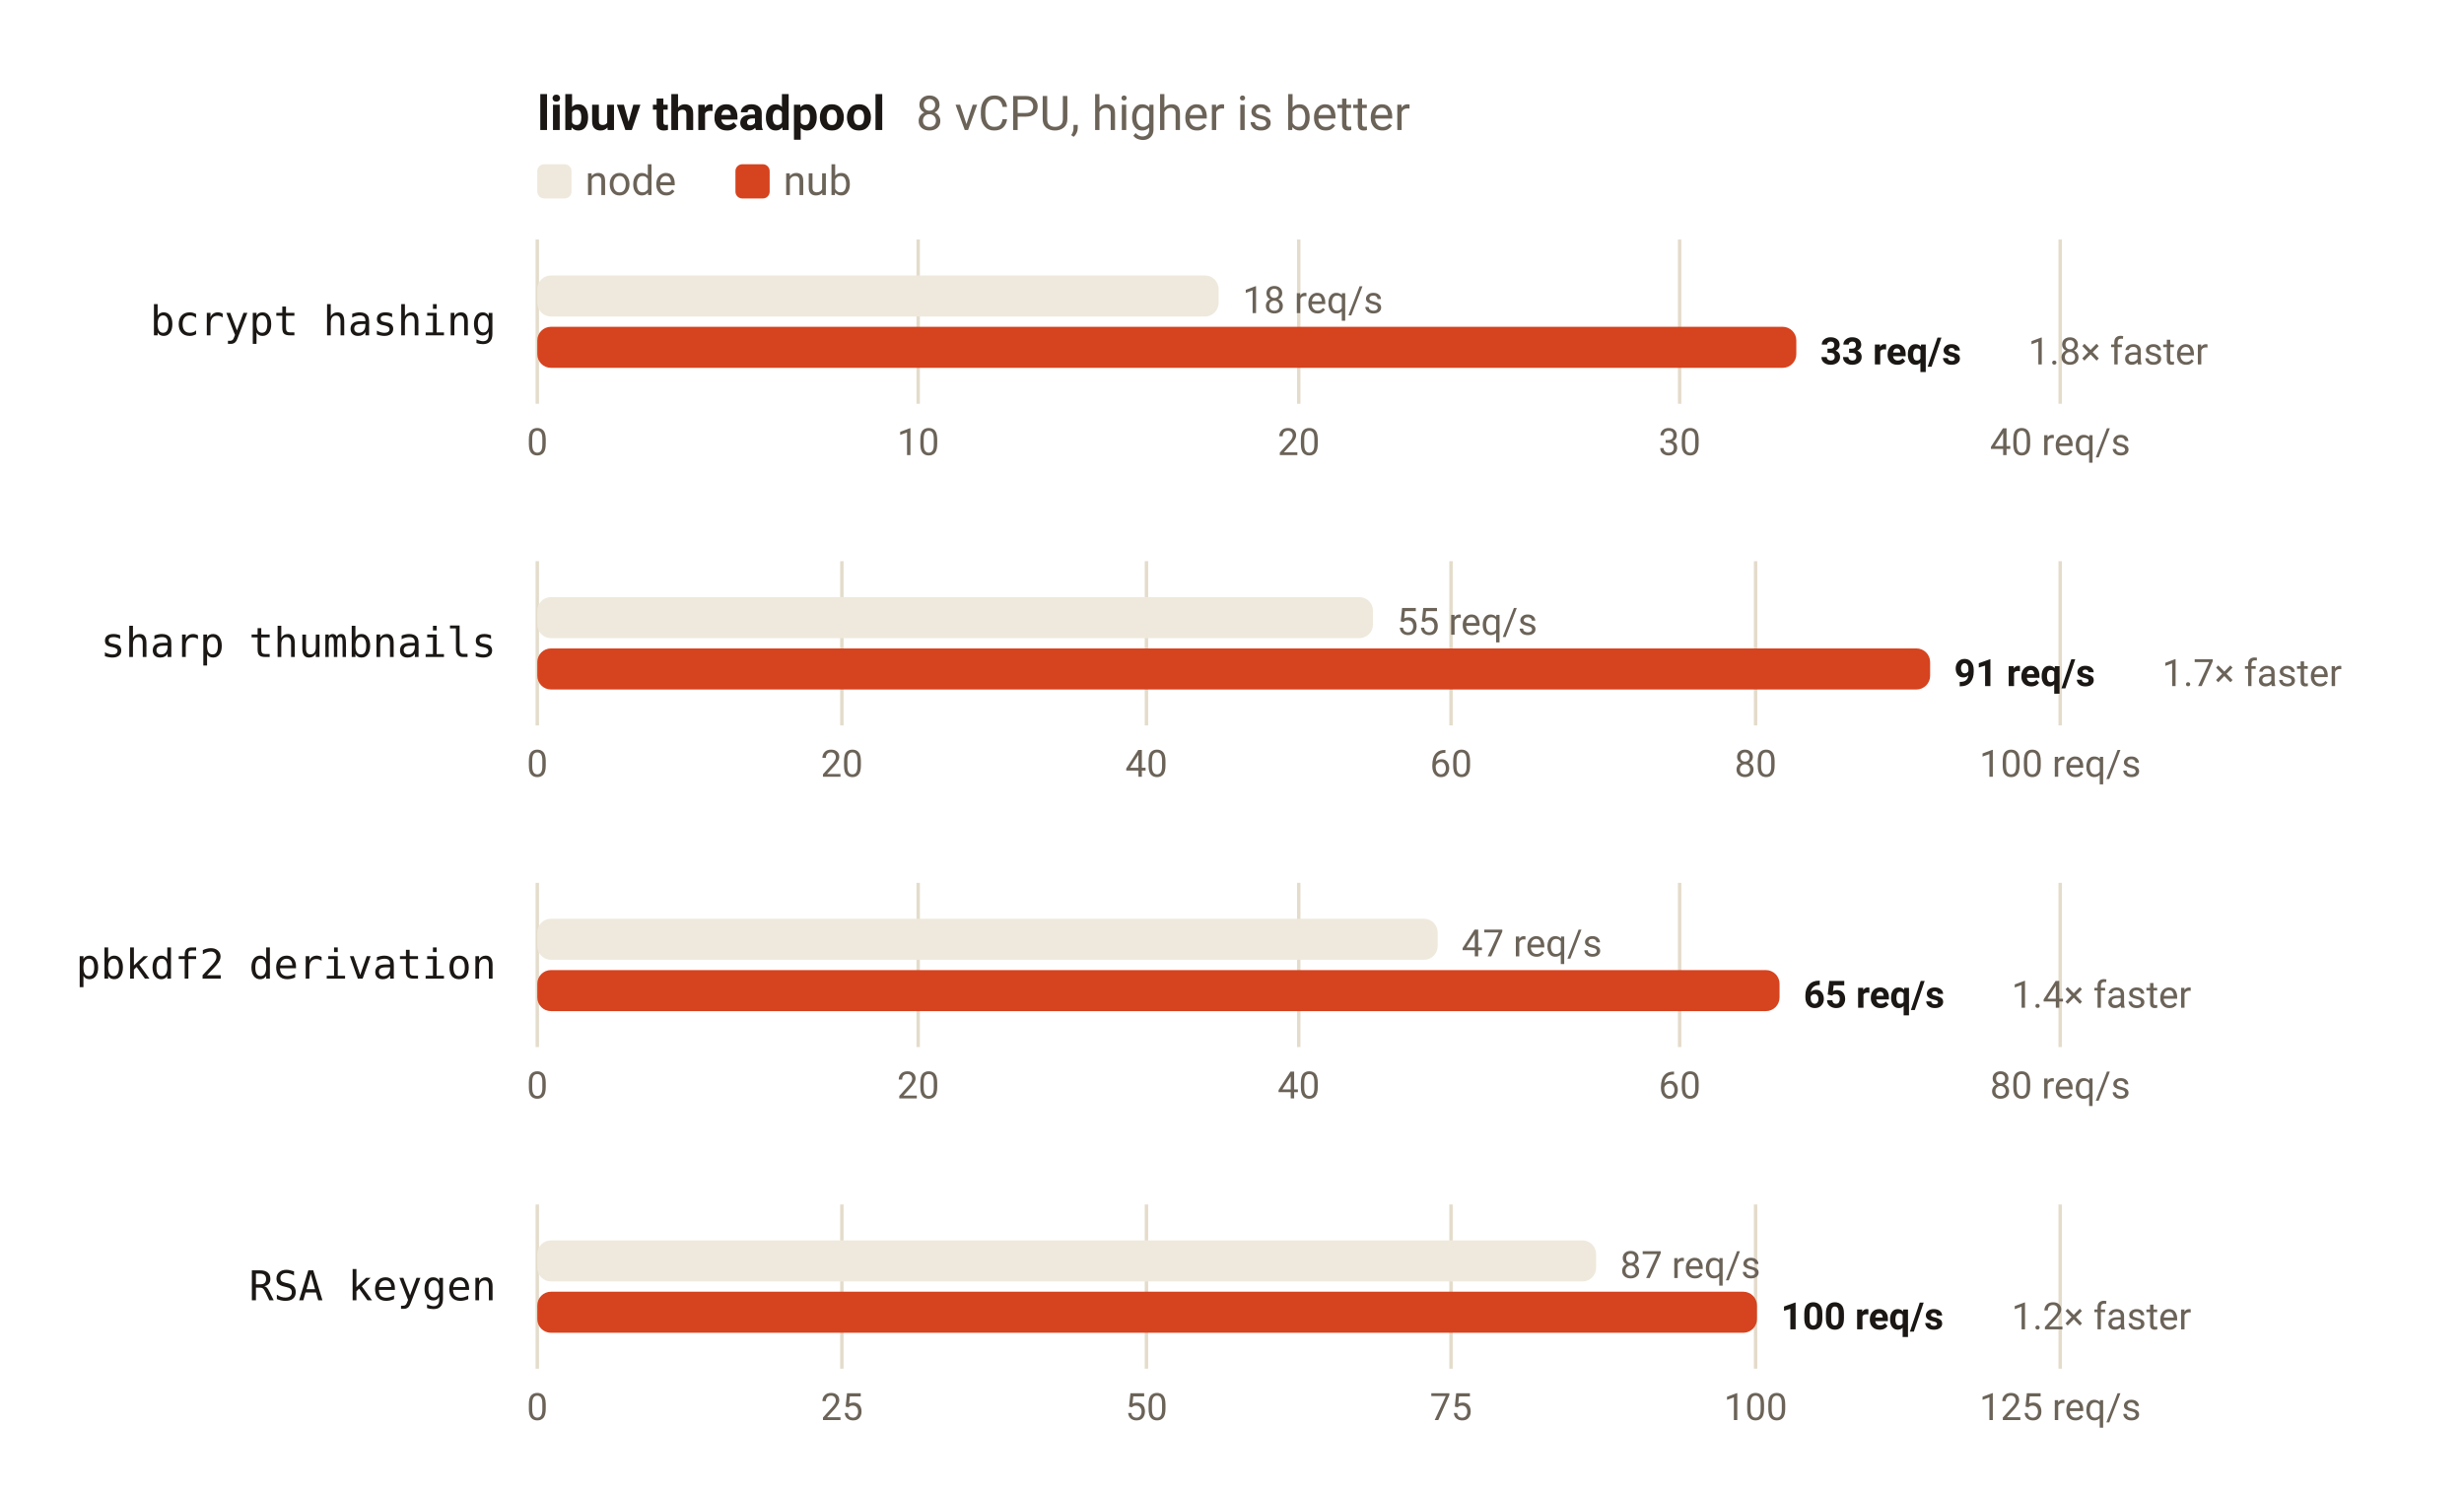
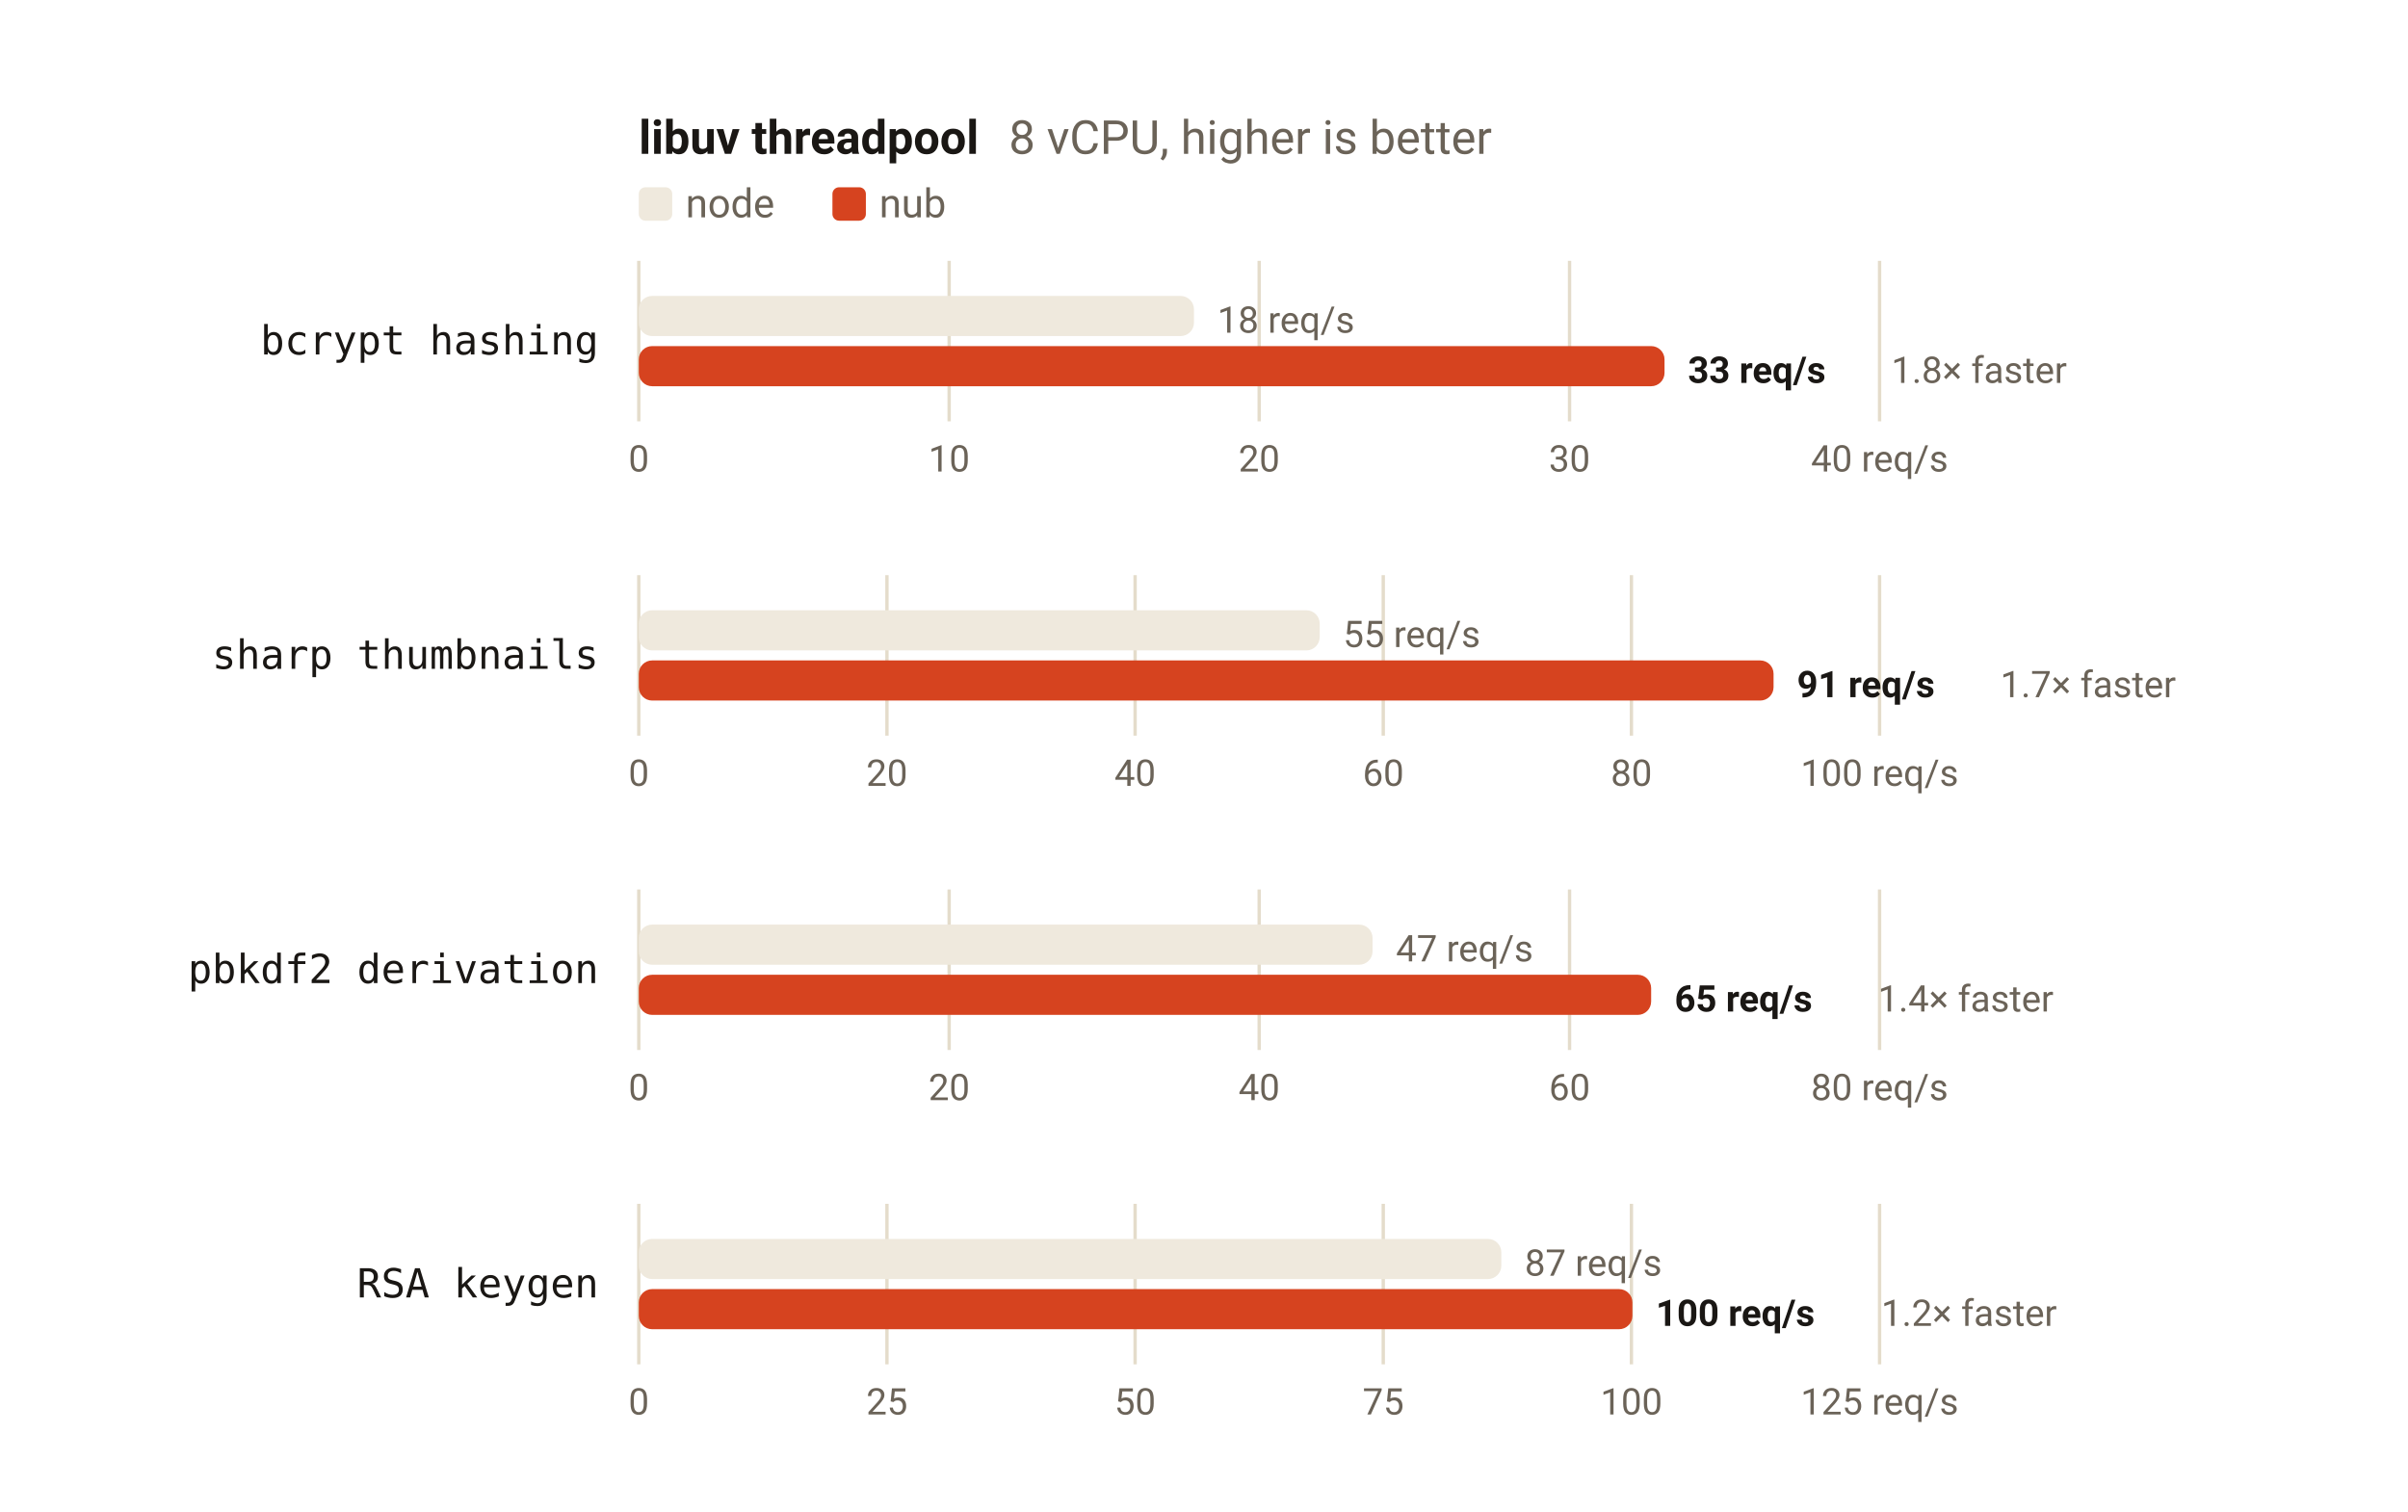
- <svg xmlns="http://www.w3.org/2000/svg" width="720" height="436" viewBox="0 0 720 436" font-family="'Encode Sans', ui-sans-serif, system-ui, -apple-system, 'Segoe UI', Roboto, sans-serif" font-size="13">
-   <text x="157" y="38" fill="#1a1714" font-weight="700" font-size="14">libuv threadpool<tspan dx="9" fill="#6b6358" font-weight="400">8 vCPU, higher is better</tspan>
+ <svg xmlns="http://www.w3.org/2000/svg" width="720" height="452" viewBox="0 0 720 452" font-family="'Encode Sans', ui-sans-serif, system-ui, -apple-system, 'Segoe UI', Roboto, sans-serif" font-size="13">
+   <text x="191" y="46" fill="#1a1714" font-weight="700" font-size="14">libuv threadpool<tspan dx="9" fill="#6b6358" font-weight="400">8 vCPU, higher is better</tspan>
  </text>
-   <rect x="157" y="48" width="10" height="10" rx="2" fill="#efe9dd" />
-   <text x="171" y="57" fill="#6b6358" font-size="12">node</text>
-   <rect x="214.9" y="48" width="10" height="10" rx="2" fill="#d6431f" />
-   <text x="228.9" y="57" fill="#6b6358" font-size="12">nub</text>
-   <line x1="157.0" y1="70" x2="157.0" y2="118" stroke="#e4dccb" stroke-width="1" />
-   <text x="157.0" y="133" text-anchor="middle" fill="#6b6358" font-size="11">0</text>
-   <line x1="268.3" y1="70" x2="268.3" y2="118" stroke="#e4dccb" stroke-width="1" />
-   <text x="268.3" y="133" text-anchor="middle" fill="#6b6358" font-size="11">10</text>
-   <line x1="379.5" y1="70" x2="379.5" y2="118" stroke="#e4dccb" stroke-width="1" />
-   <text x="379.5" y="133" text-anchor="middle" fill="#6b6358" font-size="11">20</text>
-   <line x1="490.8" y1="70" x2="490.8" y2="118" stroke="#e4dccb" stroke-width="1" />
-   <text x="490.8" y="133" text-anchor="middle" fill="#6b6358" font-size="11">30</text>
-   <line x1="602.0" y1="70" x2="602.0" y2="118" stroke="#e4dccb" stroke-width="1" />
-   <text x="602.0" y="133" text-anchor="middle" fill="#6b6358" font-size="11">40 req/s</text>
-   <text x="145" y="98" text-anchor="end" fill="#1a1714" font-family="'Geist Mono', ui-monospace, SFMono-Regular, Menlo, monospace" font-size="12">bcrypt hashing</text>
-   <rect x="157" y="80.5" width="199.1" height="12" rx="4" fill="#efe9dd" />
-   <text x="363.1" y="91.5" fill="#6b6358" font-size="11">18 req/s</text>
-   <rect x="157" y="95.5" width="367.9" height="12" rx="4" fill="#d6431f" />
-   <text x="531.9" y="106.5" fill="#1a1714" font-weight="700" font-size="11">33 req/s</text>
-   <text x="592.7" y="106.5" fill="#6b6358" font-size="11">1.8× faster</text>
-   <line x1="157.0" y1="164" x2="157.0" y2="212" stroke="#e4dccb" stroke-width="1" />
-   <text x="157.0" y="227" text-anchor="middle" fill="#6b6358" font-size="11">0</text>
-   <line x1="246.0" y1="164" x2="246.0" y2="212" stroke="#e4dccb" stroke-width="1" />
-   <text x="246.0" y="227" text-anchor="middle" fill="#6b6358" font-size="11">20</text>
-   <line x1="335.0" y1="164" x2="335.0" y2="212" stroke="#e4dccb" stroke-width="1" />
-   <text x="335.0" y="227" text-anchor="middle" fill="#6b6358" font-size="11">40</text>
-   <line x1="424.0" y1="164" x2="424.0" y2="212" stroke="#e4dccb" stroke-width="1" />
-   <text x="424.0" y="227" text-anchor="middle" fill="#6b6358" font-size="11">60</text>
-   <line x1="513.0" y1="164" x2="513.0" y2="212" stroke="#e4dccb" stroke-width="1" />
-   <text x="513.0" y="227" text-anchor="middle" fill="#6b6358" font-size="11">80</text>
-   <line x1="602.0" y1="164" x2="602.0" y2="212" stroke="#e4dccb" stroke-width="1" />
-   <text x="602.0" y="227" text-anchor="middle" fill="#6b6358" font-size="11">100 req/s</text>
-   <text x="145" y="192" text-anchor="end" fill="#1a1714" font-family="'Geist Mono', ui-monospace, SFMono-Regular, Menlo, monospace" font-size="12">sharp thumbnails</text>
-   <rect x="157" y="174.5" width="244.2" height="12" rx="4" fill="#efe9dd" />
-   <text x="408.2" y="185.5" fill="#6b6358" font-size="11">55 req/s</text>
-   <rect x="157" y="189.5" width="407.0" height="12" rx="4" fill="#d6431f" />
-   <text x="571.0" y="200.5" fill="#1a1714" font-weight="700" font-size="11">91 req/s</text>
-   <text x="631.8" y="200.5" fill="#6b6358" font-size="11">1.7× faster</text>
-   <line x1="157.0" y1="258" x2="157.0" y2="306" stroke="#e4dccb" stroke-width="1" />
-   <text x="157.0" y="321" text-anchor="middle" fill="#6b6358" font-size="11">0</text>
-   <line x1="268.3" y1="258" x2="268.3" y2="306" stroke="#e4dccb" stroke-width="1" />
-   <text x="268.3" y="321" text-anchor="middle" fill="#6b6358" font-size="11">20</text>
-   <line x1="379.5" y1="258" x2="379.5" y2="306" stroke="#e4dccb" stroke-width="1" />
-   <text x="379.5" y="321" text-anchor="middle" fill="#6b6358" font-size="11">40</text>
-   <line x1="490.8" y1="258" x2="490.8" y2="306" stroke="#e4dccb" stroke-width="1" />
-   <text x="490.8" y="321" text-anchor="middle" fill="#6b6358" font-size="11">60</text>
-   <line x1="602.0" y1="258" x2="602.0" y2="306" stroke="#e4dccb" stroke-width="1" />
-   <text x="602.0" y="321" text-anchor="middle" fill="#6b6358" font-size="11">80 req/s</text>
-   <text x="145" y="286" text-anchor="end" fill="#1a1714" font-family="'Geist Mono', ui-monospace, SFMono-Regular, Menlo, monospace" font-size="12">pbkdf2 derivation</text>
-   <rect x="157" y="268.5" width="263.1" height="12" rx="4" fill="#efe9dd" />
-   <text x="427.1" y="279.5" fill="#6b6358" font-size="11">47 req/s</text>
-   <rect x="157" y="283.5" width="363.0" height="12" rx="4" fill="#d6431f" />
-   <text x="527.0" y="294.5" fill="#1a1714" font-weight="700" font-size="11">65 req/s</text>
-   <text x="587.8" y="294.5" fill="#6b6358" font-size="11">1.4× faster</text>
-   <line x1="157.0" y1="352" x2="157.0" y2="400" stroke="#e4dccb" stroke-width="1" />
-   <text x="157.0" y="415" text-anchor="middle" fill="#6b6358" font-size="11">0</text>
-   <line x1="246.0" y1="352" x2="246.0" y2="400" stroke="#e4dccb" stroke-width="1" />
-   <text x="246.0" y="415" text-anchor="middle" fill="#6b6358" font-size="11">25</text>
-   <line x1="335.0" y1="352" x2="335.0" y2="400" stroke="#e4dccb" stroke-width="1" />
-   <text x="335.0" y="415" text-anchor="middle" fill="#6b6358" font-size="11">50</text>
-   <line x1="424.0" y1="352" x2="424.0" y2="400" stroke="#e4dccb" stroke-width="1" />
-   <text x="424.0" y="415" text-anchor="middle" fill="#6b6358" font-size="11">75</text>
-   <line x1="513.0" y1="352" x2="513.0" y2="400" stroke="#e4dccb" stroke-width="1" />
-   <text x="513.0" y="415" text-anchor="middle" fill="#6b6358" font-size="11">100</text>
-   <line x1="602.0" y1="352" x2="602.0" y2="400" stroke="#e4dccb" stroke-width="1" />
-   <text x="602.0" y="415" text-anchor="middle" fill="#6b6358" font-size="11">125 req/s</text>
-   <text x="145" y="380" text-anchor="end" fill="#1a1714" font-family="'Geist Mono', ui-monospace, SFMono-Regular, Menlo, monospace" font-size="12">RSA keygen</text>
-   <rect x="157" y="362.5" width="309.4" height="12" rx="4" fill="#efe9dd" />
-   <text x="473.4" y="373.5" fill="#6b6358" font-size="11">87 req/s</text>
-   <rect x="157" y="377.5" width="356.4" height="12" rx="4" fill="#d6431f" />
-   <text x="520.4" y="388.5" fill="#1a1714" font-weight="700" font-size="11">100 req/s</text>
-   <text x="587.8" y="388.5" fill="#6b6358" font-size="11">1.2× faster</text>
+   <rect x="191" y="56" width="10" height="10" rx="2" fill="#efe9dd" />
+   <text x="205" y="65" fill="#6b6358" font-size="12">node</text>
+   <rect x="248.9" y="56" width="10" height="10" rx="2" fill="#d6431f" />
+   <text x="262.9" y="65" fill="#6b6358" font-size="12">nub</text>
+   <line x1="191.0" y1="78" x2="191.0" y2="126" stroke="#e4dccb" stroke-width="1" />
+   <text x="191.0" y="141" text-anchor="middle" fill="#6b6358" font-size="11">0</text>
+   <line x1="283.8" y1="78" x2="283.8" y2="126" stroke="#e4dccb" stroke-width="1" />
+   <text x="283.8" y="141" text-anchor="middle" fill="#6b6358" font-size="11">10</text>
+   <line x1="376.5" y1="78" x2="376.5" y2="126" stroke="#e4dccb" stroke-width="1" />
+   <text x="376.5" y="141" text-anchor="middle" fill="#6b6358" font-size="11">20</text>
+   <line x1="469.3" y1="78" x2="469.3" y2="126" stroke="#e4dccb" stroke-width="1" />
+   <text x="469.3" y="141" text-anchor="middle" fill="#6b6358" font-size="11">30</text>
+   <line x1="562.0" y1="78" x2="562.0" y2="126" stroke="#e4dccb" stroke-width="1" />
+   <text x="562.0" y="141" text-anchor="middle" fill="#6b6358" font-size="11">40 req/s</text>
+   <text x="179" y="106" text-anchor="end" fill="#1a1714" font-family="'Geist Mono', ui-monospace, SFMono-Regular, Menlo, monospace" font-size="12">bcrypt hashing</text>
+   <rect x="191" y="88.5" width="166.0" height="12" rx="4" fill="#efe9dd" />
+   <text x="364.0" y="99.5" fill="#6b6358" font-size="11">18 req/s</text>
+   <rect x="191" y="103.5" width="306.7" height="12" rx="4" fill="#d6431f" />
+   <text x="504.7" y="114.5" fill="#1a1714" font-weight="700" font-size="11">33 req/s</text>
+   <text x="565.5" y="114.5" fill="#6b6358" font-size="11">1.8× faster</text>
+   <line x1="191.0" y1="172" x2="191.0" y2="220" stroke="#e4dccb" stroke-width="1" />
+   <text x="191.0" y="235" text-anchor="middle" fill="#6b6358" font-size="11">0</text>
+   <line x1="265.2" y1="172" x2="265.2" y2="220" stroke="#e4dccb" stroke-width="1" />
+   <text x="265.2" y="235" text-anchor="middle" fill="#6b6358" font-size="11">20</text>
+   <line x1="339.4" y1="172" x2="339.4" y2="220" stroke="#e4dccb" stroke-width="1" />
+   <text x="339.4" y="235" text-anchor="middle" fill="#6b6358" font-size="11">40</text>
+   <line x1="413.6" y1="172" x2="413.6" y2="220" stroke="#e4dccb" stroke-width="1" />
+   <text x="413.6" y="235" text-anchor="middle" fill="#6b6358" font-size="11">60</text>
+   <line x1="487.8" y1="172" x2="487.8" y2="220" stroke="#e4dccb" stroke-width="1" />
+   <text x="487.8" y="235" text-anchor="middle" fill="#6b6358" font-size="11">80</text>
+   <line x1="562.0" y1="172" x2="562.0" y2="220" stroke="#e4dccb" stroke-width="1" />
+   <text x="562.0" y="235" text-anchor="middle" fill="#6b6358" font-size="11">100 req/s</text>
+   <text x="179" y="200" text-anchor="end" fill="#1a1714" font-family="'Geist Mono', ui-monospace, SFMono-Regular, Menlo, monospace" font-size="12">sharp thumbnails</text>
+   <rect x="191" y="182.5" width="203.6" height="12" rx="4" fill="#efe9dd" />
+   <text x="401.6" y="193.5" fill="#6b6358" font-size="11">55 req/s</text>
+   <rect x="191" y="197.5" width="339.3" height="12" rx="4" fill="#d6431f" />
+   <text x="537.3" y="208.5" fill="#1a1714" font-weight="700" font-size="11">91 req/s</text>
+   <text x="598.1" y="208.5" fill="#6b6358" font-size="11">1.7× faster</text>
+   <line x1="191.0" y1="266" x2="191.0" y2="314" stroke="#e4dccb" stroke-width="1" />
+   <text x="191.0" y="329" text-anchor="middle" fill="#6b6358" font-size="11">0</text>
+   <line x1="283.8" y1="266" x2="283.8" y2="314" stroke="#e4dccb" stroke-width="1" />
+   <text x="283.8" y="329" text-anchor="middle" fill="#6b6358" font-size="11">20</text>
+   <line x1="376.5" y1="266" x2="376.5" y2="314" stroke="#e4dccb" stroke-width="1" />
+   <text x="376.5" y="329" text-anchor="middle" fill="#6b6358" font-size="11">40</text>
+   <line x1="469.3" y1="266" x2="469.3" y2="314" stroke="#e4dccb" stroke-width="1" />
+   <text x="469.3" y="329" text-anchor="middle" fill="#6b6358" font-size="11">60</text>
+   <line x1="562.0" y1="266" x2="562.0" y2="314" stroke="#e4dccb" stroke-width="1" />
+   <text x="562.0" y="329" text-anchor="middle" fill="#6b6358" font-size="11">80 req/s</text>
+   <text x="179" y="294" text-anchor="end" fill="#1a1714" font-family="'Geist Mono', ui-monospace, SFMono-Regular, Menlo, monospace" font-size="12">pbkdf2 derivation</text>
+   <rect x="191" y="276.5" width="219.4" height="12" rx="4" fill="#efe9dd" />
+   <text x="417.4" y="287.5" fill="#6b6358" font-size="11">47 req/s</text>
+   <rect x="191" y="291.5" width="302.7" height="12" rx="4" fill="#d6431f" />
+   <text x="500.7" y="302.5" fill="#1a1714" font-weight="700" font-size="11">65 req/s</text>
+   <text x="561.5" y="302.5" fill="#6b6358" font-size="11">1.4× faster</text>
+   <line x1="191.0" y1="360" x2="191.0" y2="408" stroke="#e4dccb" stroke-width="1" />
+   <text x="191.0" y="423" text-anchor="middle" fill="#6b6358" font-size="11">0</text>
+   <line x1="265.2" y1="360" x2="265.2" y2="408" stroke="#e4dccb" stroke-width="1" />
+   <text x="265.2" y="423" text-anchor="middle" fill="#6b6358" font-size="11">25</text>
+   <line x1="339.4" y1="360" x2="339.4" y2="408" stroke="#e4dccb" stroke-width="1" />
+   <text x="339.4" y="423" text-anchor="middle" fill="#6b6358" font-size="11">50</text>
+   <line x1="413.6" y1="360" x2="413.6" y2="408" stroke="#e4dccb" stroke-width="1" />
+   <text x="413.6" y="423" text-anchor="middle" fill="#6b6358" font-size="11">75</text>
+   <line x1="487.8" y1="360" x2="487.8" y2="408" stroke="#e4dccb" stroke-width="1" />
+   <text x="487.8" y="423" text-anchor="middle" fill="#6b6358" font-size="11">100</text>
+   <line x1="562.0" y1="360" x2="562.0" y2="408" stroke="#e4dccb" stroke-width="1" />
+   <text x="562.0" y="423" text-anchor="middle" fill="#6b6358" font-size="11">125 req/s</text>
+   <text x="179" y="388" text-anchor="end" fill="#1a1714" font-family="'Geist Mono', ui-monospace, SFMono-Regular, Menlo, monospace" font-size="12">RSA keygen</text>
+   <rect x="191" y="370.5" width="257.9" height="12" rx="4" fill="#efe9dd" />
+   <text x="455.9" y="381.5" fill="#6b6358" font-size="11">87 req/s</text>
+   <rect x="191" y="385.5" width="297.1" height="12" rx="4" fill="#d6431f" />
+   <text x="495.1" y="396.5" fill="#1a1714" font-weight="700" font-size="11">100 req/s</text>
+   <text x="562.5" y="396.5" fill="#6b6358" font-size="11">1.2× faster</text>
</svg>
